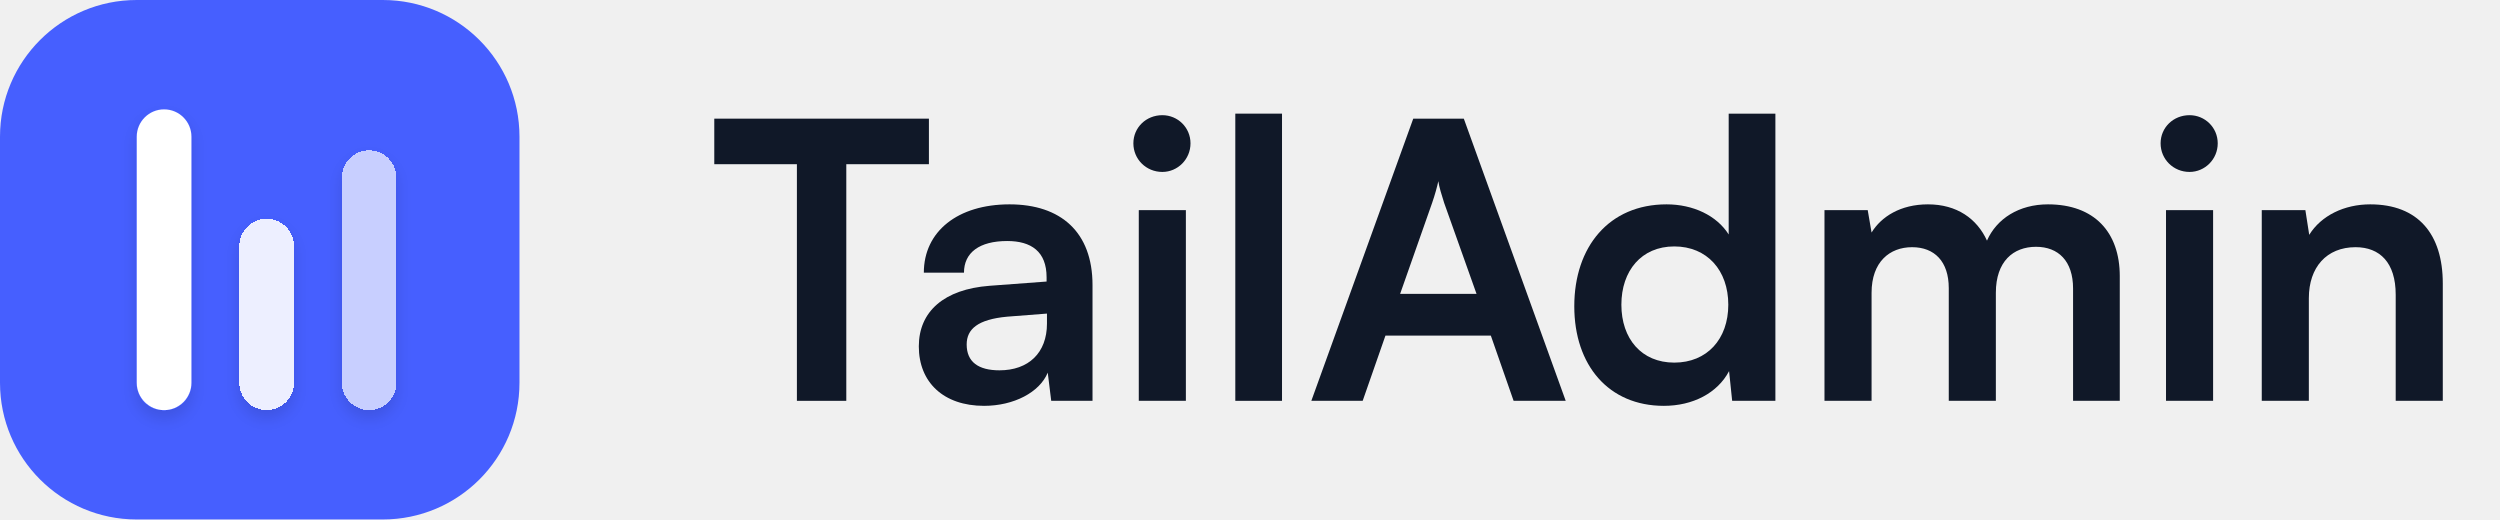
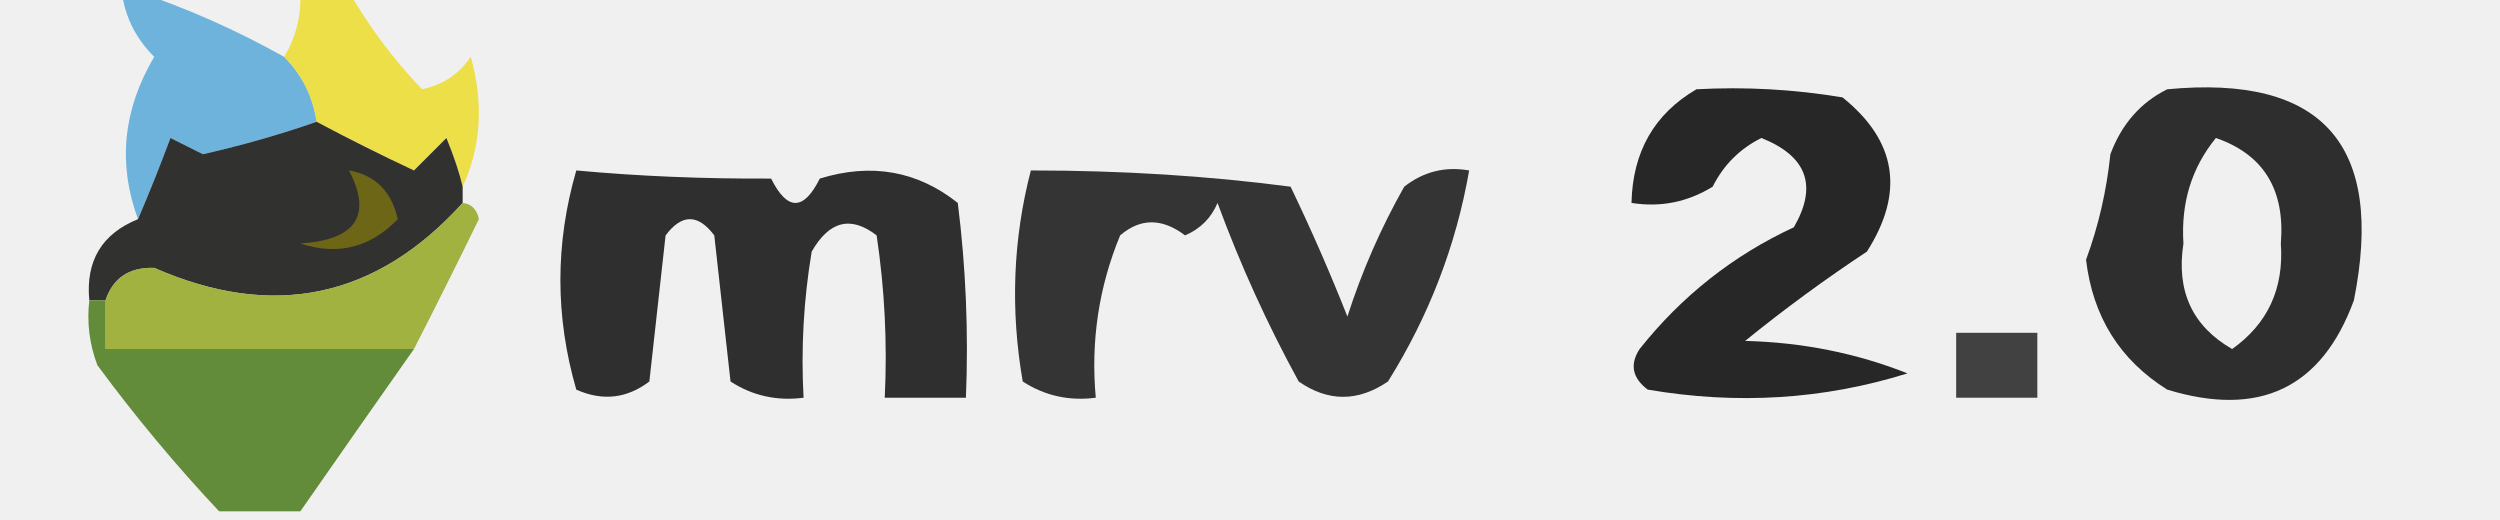
- <svg xmlns="http://www.w3.org/2000/svg" width="154" height="32" viewBox="0 0 154 32" fill="none">
-   <path d="M0 8.421C0 3.77 3.77 0 8.421 0H23.579C28.23 0 32 3.77 32 8.421V23.579C32 28.23 28.23 32 23.579 32H8.421C3.77 32 0 28.23 0 23.579V8.421Z" fill="#465FFF" />
-   <g filter="url(#filter0_d_1624_24907)">
-     <path d="M8.424 8.422C8.424 7.491 9.178 6.737 10.108 6.737V6.737C11.038 6.737 11.792 7.491 11.792 8.422V23.579C11.792 24.51 11.038 25.264 10.108 25.264V25.264C9.178 25.264 8.424 24.51 8.424 23.579V8.422Z" fill="white" />
+ <svg xmlns="http://www.w3.org/2000/svg" version="1.1" width="154px" height="32px" style="shape-rendering:geometricPrecision; text-rendering:geometricPrecision; image-rendering:optimizeQuality; fill-rule:evenodd; clip-rule:evenodd">
+   <g>
+     <path style="opacity:0.678" fill="#3096d1" d="M 7.5,-0.5 C 7.833,-0.5 8.167,-0.5 8.5,-0.5C 11.544,0.517 14.544,1.851 17.5,3.5C 18.601,4.605 19.267,5.938 19.5,7.5C 17.316,8.266 14.982,8.933 12.5,9.5C 11.833,9.167 11.167,8.833 10.5,8.5C 9.83,10.291 9.163,11.958 8.5,13.5C 7.242,10.087 7.575,6.754 9.5,3.5C 8.37,2.378 7.703,1.044 7.5,-0.5 Z" />
  </g>
-   <g filter="url(#filter1_d_1624_24907)">
-     <path d="M14.742 15.157C14.742 14.227 15.496 13.473 16.426 13.473V13.473C17.357 13.473 18.111 14.227 18.111 15.157V23.578C18.111 24.508 17.357 25.262 16.426 25.262V25.262C15.496 25.262 14.742 24.508 14.742 23.578V15.157Z" fill="white" fill-opacity="0.9" shape-rendering="crispEdges" />
+   <g>
+     <path style="opacity:0.72" fill="#ecd806" d="M 18.5,-0.5 C 19.5,-0.5 20.5,-0.5 21.5,-0.5C 22.757,1.68 24.257,3.68 26,5.5C 27.261,5.241 28.261,4.574 29,3.5C 29.801,6.367 29.634,9.034 28.5,11.5C 28.298,10.636 27.964,9.636 27.5,8.5C 26.833,9.167 26.167,9.833 25.5,10.5C 23.466,9.546 21.466,8.546 19.5,7.5C 19.267,5.938 18.601,4.605 17.5,3.5C 18.234,2.292 18.567,0.959 18.5,-0.5 Z" />
  </g>
-   <g filter="url(#filter2_d_1624_24907)">
-     <path d="M21.055 10.946C21.055 10.016 21.809 9.262 22.739 9.262V9.262C23.669 9.262 24.423 10.016 24.423 10.946V23.578C24.423 24.508 23.669 25.262 22.739 25.262V25.262C21.809 25.262 21.055 24.508 21.055 23.578V10.946Z" fill="white" fill-opacity="0.7" shape-rendering="crispEdges" />
+   <g>
+     <path style="opacity:0.836" fill="#000000" d="M 104.5,5.5 C 107.518,5.335 110.518,5.502 113.5,6C 116.835,8.679 117.335,11.845 115,15.5C 112.411,17.211 109.911,19.044 107.5,21C 111.028,21.089 114.362,21.756 117.5,23C 112.345,24.61 107.012,24.943 101.5,24C 100.549,23.282 100.383,22.449 101,21.5C 103.592,18.238 106.759,15.738 110.5,14C 111.98,11.45 111.313,9.617 108.5,8.5C 107.167,9.167 106.167,10.167 105.5,11.5C 103.955,12.452 102.288,12.785 100.5,12.5C 100.571,9.348 101.905,7.014 104.5,5.5 Z" />
  </g>
-   <path d="M44 10.115H49.089V24.691H52.132V10.115H57.221V7.309H44V10.115Z" fill="#101828" />
-   <path d="M60.617 25C62.448 25 64.042 24.168 64.541 22.955L64.755 24.691H67.299V17.558C67.299 14.3 65.349 12.588 62.187 12.588C59.001 12.588 56.908 14.252 56.908 16.797H59.381C59.381 15.56 60.332 14.847 62.044 14.847C63.519 14.847 64.47 15.489 64.47 17.082V17.343L60.95 17.605C58.168 17.819 56.599 19.174 56.599 21.338C56.599 23.549 58.121 25 60.617 25ZM61.569 22.812C60.261 22.812 59.547 22.289 59.547 21.219C59.547 20.268 60.237 19.674 62.044 19.507L64.493 19.317V19.935C64.493 21.742 63.352 22.812 61.569 22.812Z" fill="#101828" />
-   <path d="M71.6 10.591C72.551 10.591 73.335 9.806 73.335 8.831C73.335 7.856 72.551 7.095 71.6 7.095C70.601 7.095 69.816 7.856 69.816 8.831C69.816 9.806 70.601 10.591 71.6 10.591ZM70.149 24.691H73.05V12.944H70.149V24.691Z" fill="#101828" />
-   <path d="M78.972 24.691V7H76.095V24.691H78.972Z" fill="#101828" />
-   <path d="M83.941 24.691L85.344 20.672H91.835L93.238 24.691H96.448L90.171 7.309H87.056L80.778 24.691H83.941ZM88.221 12.493C88.387 12.017 88.53 11.494 88.601 11.161C88.649 11.518 88.815 12.041 88.958 12.493L90.955 18.104H86.247L88.221 12.493Z" fill="#101828" />
-   <path d="M102.493 25C104.276 25 105.798 24.215 106.511 22.86L106.701 24.691H109.364V7H106.487V14.443C105.75 13.277 104.3 12.588 102.659 12.588C99.116 12.588 96.976 15.203 96.976 18.865C96.976 22.503 99.092 25 102.493 25ZM103.135 22.337C101.113 22.337 99.877 20.863 99.877 18.77C99.877 16.678 101.113 15.18 103.135 15.18C105.156 15.18 106.463 16.654 106.463 18.77C106.463 20.886 105.156 22.337 103.135 22.337Z" fill="#101828" />
-   <path d="M115.289 24.691V18.033C115.289 16.131 116.406 15.227 117.785 15.227C119.164 15.227 120.044 16.107 120.044 17.748V24.691H122.945V18.033C122.945 16.107 124.015 15.203 125.418 15.203C126.797 15.203 127.701 16.083 127.701 17.771V24.691H130.578V17.011C130.578 14.3 129.008 12.588 126.155 12.588C124.372 12.588 122.993 13.468 122.398 14.823C121.78 13.468 120.543 12.588 118.76 12.588C117.072 12.588 115.883 13.349 115.289 14.324L115.051 12.944H112.388V24.691H115.289Z" fill="#101828" />
-   <path d="M134.876 10.591C135.827 10.591 136.612 9.806 136.612 8.831C136.612 7.856 135.827 7.095 134.876 7.095C133.877 7.095 133.093 7.856 133.093 8.831C133.093 9.806 133.877 10.591 134.876 10.591ZM133.426 24.691H136.327V12.944H133.426V24.691Z" fill="#101828" />
-   <path d="M142.225 24.691V18.366C142.225 16.464 143.318 15.227 145.102 15.227C146.6 15.227 147.575 16.178 147.575 18.152V24.691H150.476V17.462C150.476 14.419 148.954 12.588 146.005 12.588C144.412 12.588 142.985 13.277 142.248 14.466L142.011 12.944H139.324V24.691H142.225Z" fill="#101828" />
-   <defs>
-     <filter id="filter0_d_1624_24907" x="7.424" y="6.237" width="5.368" height="20.526" filterUnits="userSpaceOnUse" color-interpolation-filters="sRGB">
-       <feFlood flood-opacity="0" result="BackgroundImageFix" />
-       <feColorMatrix in="SourceAlpha" type="matrix" values="0 0 0 0 0 0 0 0 0 0 0 0 0 0 0 0 0 0 127 0" result="hardAlpha" />
-       <feOffset dy="0.5" />
-       <feGaussianBlur stdDeviation="0.5" />
-       <feComposite in2="hardAlpha" operator="out" />
-       <feColorMatrix type="matrix" values="0 0 0 0 0 0 0 0 0 0 0 0 0 0 0 0 0 0 0.12 0" />
-       <feBlend mode="normal" in2="BackgroundImageFix" result="effect1_dropShadow_1624_24907" />
-       <feBlend mode="normal" in="SourceGraphic" in2="effect1_dropShadow_1624_24907" result="shape" />
-     </filter>
-     <filter id="filter1_d_1624_24907" x="13.742" y="12.973" width="5.368" height="13.79" filterUnits="userSpaceOnUse" color-interpolation-filters="sRGB">
-       <feFlood flood-opacity="0" result="BackgroundImageFix" />
-       <feColorMatrix in="SourceAlpha" type="matrix" values="0 0 0 0 0 0 0 0 0 0 0 0 0 0 0 0 0 0 127 0" result="hardAlpha" />
-       <feOffset dy="0.5" />
-       <feGaussianBlur stdDeviation="0.5" />
-       <feComposite in2="hardAlpha" operator="out" />
-       <feColorMatrix type="matrix" values="0 0 0 0 0 0 0 0 0 0 0 0 0 0 0 0 0 0 0.12 0" />
-       <feBlend mode="normal" in2="BackgroundImageFix" result="effect1_dropShadow_1624_24907" />
-       <feBlend mode="normal" in="SourceGraphic" in2="effect1_dropShadow_1624_24907" result="shape" />
-     </filter>
-     <filter id="filter2_d_1624_24907" x="20.055" y="8.762" width="5.368" height="18" filterUnits="userSpaceOnUse" color-interpolation-filters="sRGB">
-       <feFlood flood-opacity="0" result="BackgroundImageFix" />
-       <feColorMatrix in="SourceAlpha" type="matrix" values="0 0 0 0 0 0 0 0 0 0 0 0 0 0 0 0 0 0 127 0" result="hardAlpha" />
-       <feOffset dy="0.5" />
-       <feGaussianBlur stdDeviation="0.5" />
-       <feComposite in2="hardAlpha" operator="out" />
-       <feColorMatrix type="matrix" values="0 0 0 0 0 0 0 0 0 0 0 0 0 0 0 0 0 0 0.12 0" />
-       <feBlend mode="normal" in2="BackgroundImageFix" result="effect1_dropShadow_1624_24907" />
-       <feBlend mode="normal" in="SourceGraphic" in2="effect1_dropShadow_1624_24907" result="shape" />
-     </filter>
-   </defs>
+   <g>
+     <path style="opacity:0.807" fill="#000000" d="M 133.5,5.5 C 143.081,4.586 146.914,8.919 145,18.5C 143.02,23.905 139.186,25.739 133.5,24C 130.581,22.172 128.915,19.505 128.5,16C 129.264,13.931 129.764,11.764 130,9.5C 130.69,7.65 131.856,6.316 133.5,5.5 Z M 136.5,8.5 C 139.436,9.515 140.769,11.682 140.5,15C 140.695,17.774 139.695,19.941 137.5,21.5C 135.045,20.09 134.045,17.923 134.5,15C 134.338,12.498 135.005,10.331 136.5,8.5 Z" />
+   </g>
+   <g>
+     <path style="opacity:0.862" fill="#131411" d="M 19.5,7.5 C 21.466,8.546 23.466,9.546 25.5,10.5C 26.167,9.833 26.833,9.167 27.5,8.5C 27.964,9.636 28.298,10.636 28.5,11.5C 28.5,11.833 28.5,12.167 28.5,12.5C 23.169,18.384 16.835,19.718 9.5,16.5C 7.962,16.453 6.962,17.12 6.5,18.5C 6.167,18.5 5.833,18.5 5.5,18.5C 5.273,16.067 6.273,14.401 8.5,13.5C 9.163,11.958 9.83,10.291 10.5,8.5C 11.167,8.833 11.833,9.167 12.5,9.5C 14.982,8.933 17.316,8.266 19.5,7.5 Z" />
+   </g>
+   <g>
+     <path style="opacity:0.804" fill="#000000" d="M 35.5,10.5 C 39.356,10.855 43.356,11.022 47.5,11C 48.5,13 49.5,13 50.5,11C 53.669,10.022 56.503,10.522 59,12.5C 59.499,16.486 59.666,20.486 59.5,24.5C 57.833,24.5 56.167,24.5 54.5,24.5C 54.665,21.15 54.498,17.817 54,14.5C 52.413,13.273 51.079,13.606 50,15.5C 49.502,18.482 49.335,21.482 49.5,24.5C 47.856,24.713 46.356,24.38 45,23.5C 44.667,20.5 44.333,17.5 44,14.5C 43,13.167 42,13.167 41,14.5C 40.667,17.5 40.333,20.5 40,23.5C 38.612,24.554 37.112,24.72 35.5,24C 34.194,19.501 34.194,15.001 35.5,10.5 Z" />
+   </g>
+   <g>
+     <path style="opacity:0.785" fill="#000000" d="M 63.5,10.5 C 69.082,10.498 74.415,10.832 79.5,11.5C 80.764,14.125 81.93,16.792 83,19.5C 83.892,16.716 85.058,14.05 86.5,11.5C 87.689,10.571 89.022,10.238 90.5,10.5C 89.696,15.118 88.029,19.451 85.5,23.5C 83.647,24.76 81.814,24.76 80,23.5C 78.059,19.952 76.393,16.286 75,12.5C 74.612,13.428 73.945,14.095 73,14.5C 71.584,13.427 70.25,13.427 69,14.5C 67.684,17.688 67.184,21.022 67.5,24.5C 65.856,24.713 64.356,24.38 63,23.5C 62.232,19.08 62.398,14.747 63.5,10.5 Z" />
+   </g>
+   <g>
+     <path style="opacity:0.643" fill="#90820a" d="M 21.5,10.5 C 23.121,10.787 24.121,11.787 24.5,13.5C 22.809,15.256 20.809,15.756 18.5,15C 21.936,14.773 22.936,13.273 21.5,10.5 Z" />
+   </g>
+   <g>
+     <path style="opacity:0.843" fill="#92a61f" d="M 28.5,12.5 C 29.043,12.56 29.376,12.893 29.5,13.5C 28.163,16.239 26.83,18.906 25.5,21.5C 19.167,21.5 12.833,21.5 6.5,21.5C 6.5,20.5 6.5,19.5 6.5,18.5C 6.962,17.12 7.962,16.453 9.5,16.5C 16.835,19.718 23.169,18.384 28.5,12.5 Z" />
+   </g>
+   <g>
+     <path style="opacity:0.727" fill="#000000" d="M 120.5,20.5 C 122.167,20.5 123.833,20.5 125.5,20.5C 125.5,21.833 125.5,23.167 125.5,24.5C 123.833,24.5 122.167,24.5 120.5,24.5C 120.5,23.167 120.5,21.833 120.5,20.5 Z" />
+   </g>
+   <g>
+     <path style="opacity:0.938" fill="#5a862f" d="M 5.5,18.5 C 5.833,18.5 6.167,18.5 6.5,18.5C 6.5,19.5 6.5,20.5 6.5,21.5C 12.833,21.5 19.167,21.5 25.5,21.5C 23.141,24.851 20.808,28.185 18.5,31.5C 16.833,31.5 15.167,31.5 13.5,31.5C 10.835,28.665 8.335,25.665 6,22.5C 5.51,21.207 5.343,19.873 5.5,18.5 Z" />
+   </g>
</svg>
